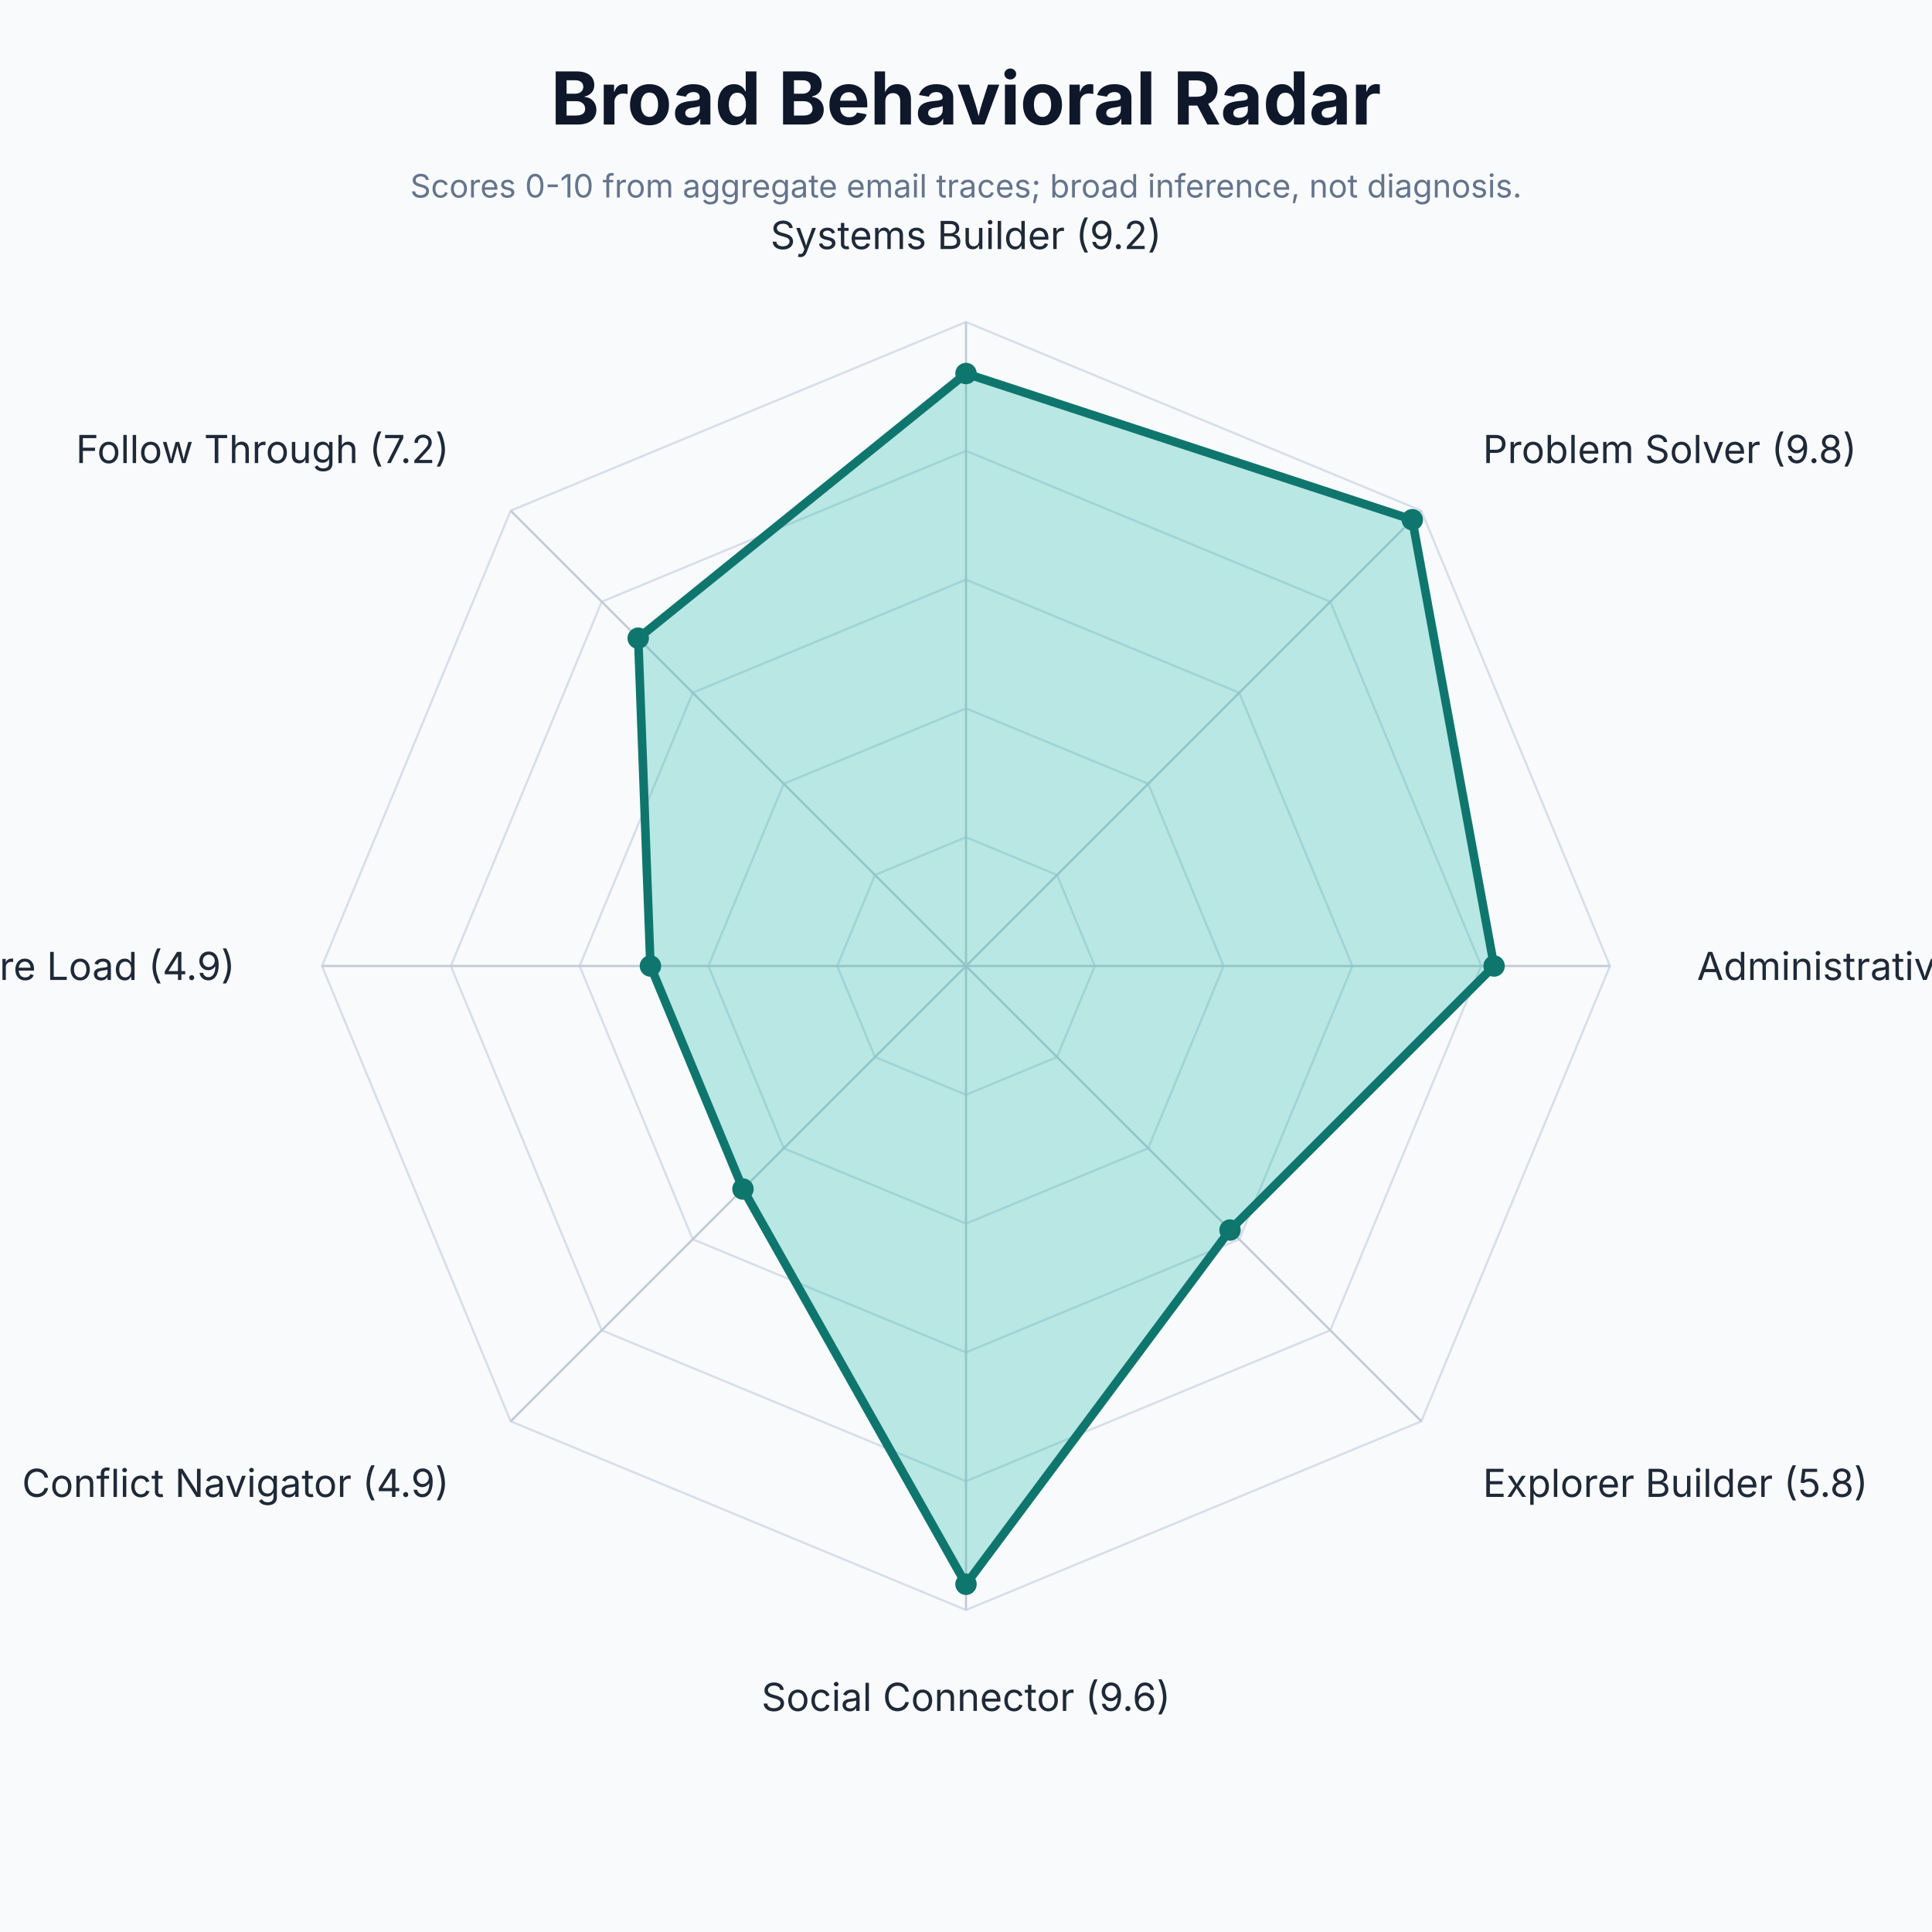
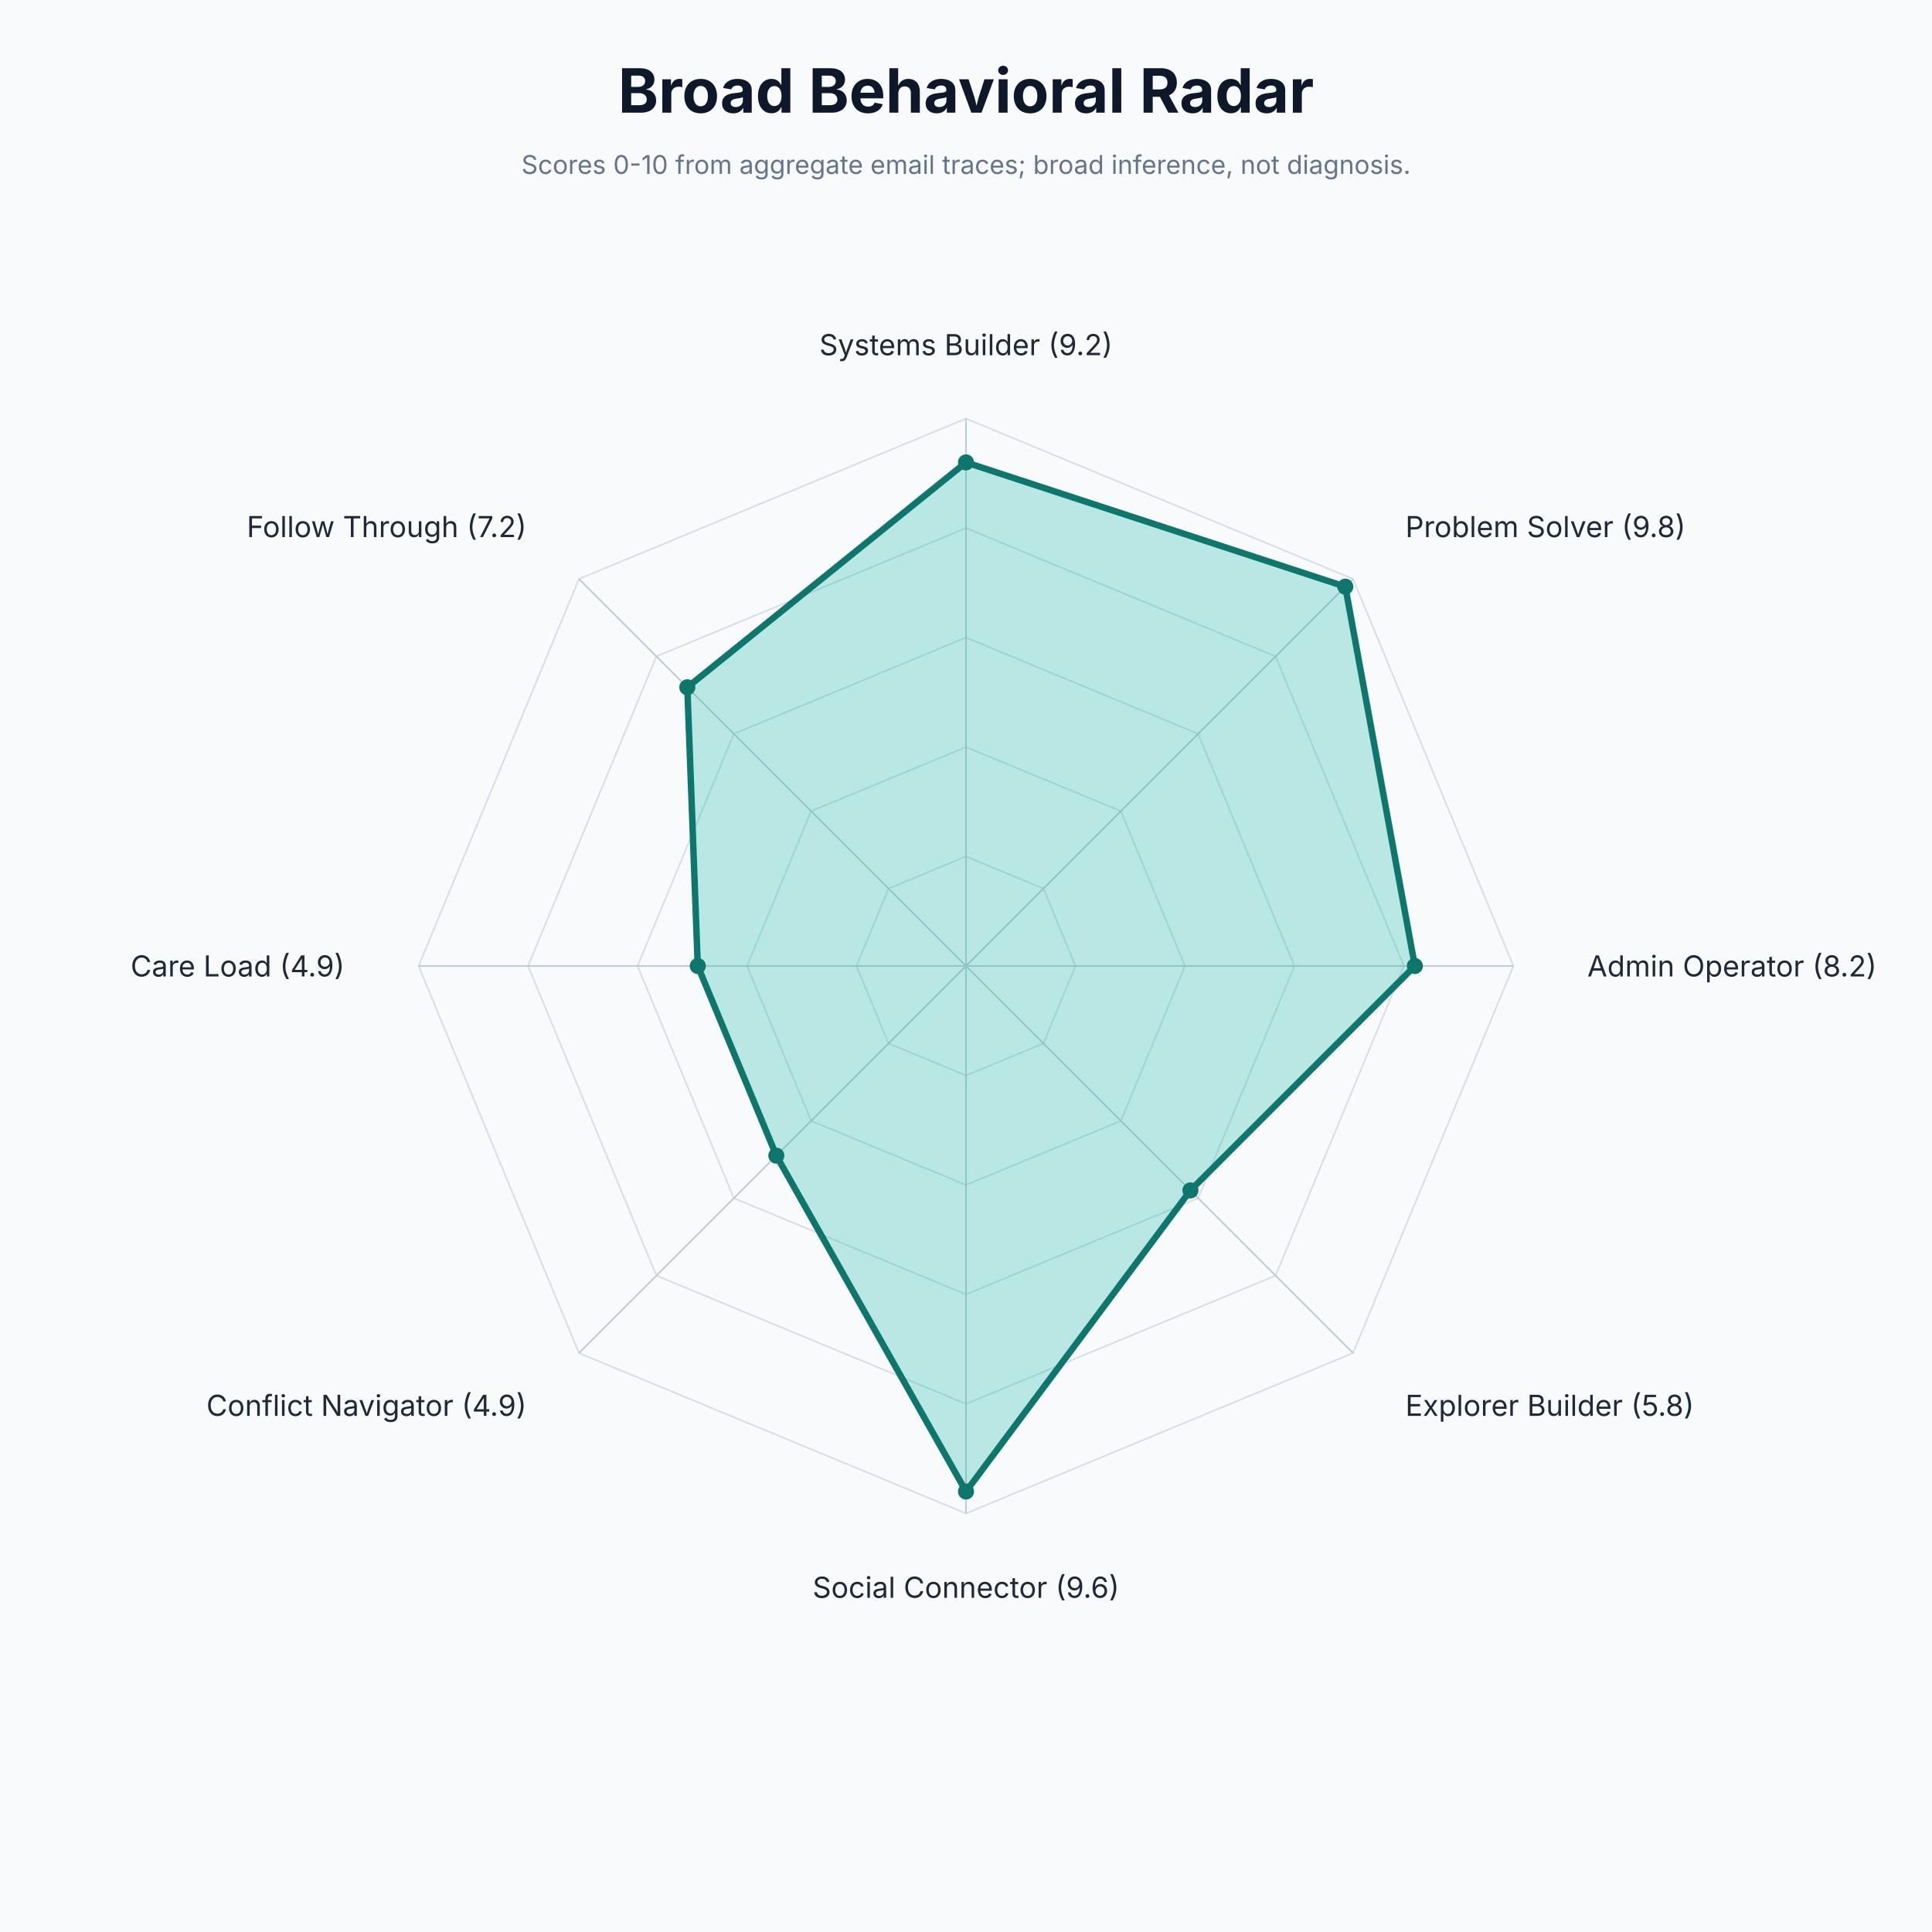
- <svg xmlns="http://www.w3.org/2000/svg" width="900" height="900" viewBox="0 0 900 900" role="img" aria-label="Broad Behavioral Radar">
+ <svg xmlns="http://www.w3.org/2000/svg" width="1200" height="1200" viewBox="0 0 1200 1200" role="img" aria-label="Broad Behavioral Radar">
  <rect width="100%" height="100%" fill="#f8fafc" />
-   <text x="450.0" y="58" text-anchor="middle" font-family="Inter, Segoe UI, Arial" font-size="34" font-weight="700" fill="#0f172a">Broad Behavioral Radar</text>
-   <text x="450.0" y="92" text-anchor="middle" font-family="Inter, Segoe UI, Arial" font-size="15" fill="#64748b">Scores 0-10 from aggregate email traces; broad inference, not diagnosis.</text>
+   <text x="600.0" y="70" text-anchor="middle" font-family="Inter, Segoe UI, Arial" font-size="38" font-weight="700" fill="#0f172a">Broad Behavioral Radar</text>
+   <text x="600.0" y="108" text-anchor="middle" font-family="Inter, Segoe UI, Arial" font-size="16" fill="#64748b">Scores 0-10 from aggregate email traces; broad inference, not diagnosis.</text>
  <g>
-     <polygon points="450.0,390.0 492.4,407.6 510.0,450.0 492.4,492.4 450.0,510.0 407.6,492.4 390.0,450.0 407.6,407.6" fill="none" stroke="#d7dee8" stroke-width="1" />
-     <polygon points="450.0,330.0 534.9,365.1 570.0,450.0 534.9,534.9 450.0,570.0 365.1,534.9 330.0,450.0 365.1,365.1" fill="none" stroke="#d7dee8" stroke-width="1" />
-     <polygon points="450.0,270.0 577.3,322.7 630.0,450.0 577.3,577.3 450.0,630.0 322.7,577.3 270.0,450.0 322.7,322.7" fill="none" stroke="#d7dee8" stroke-width="1" />
-     <polygon points="450.0,210.0 619.7,280.3 690.0,450.0 619.7,619.7 450.0,690.0 280.3,619.7 210.0,450.0 280.3,280.3" fill="none" stroke="#d7dee8" stroke-width="1" />
-     <polygon points="450.0,150.0 662.1,237.9 750.0,450.0 662.1,662.1 450.0,750.0 237.9,662.1 150.0,450.0 237.9,237.9" fill="none" stroke="#d7dee8" stroke-width="1" />
-     <line x1="450.0" y1="450.0" x2="450.0" y2="150.0" stroke="#c1cad7" stroke-width="1" />
-     <line x1="450.0" y1="450.0" x2="662.1" y2="237.9" stroke="#c1cad7" stroke-width="1" />
-     <line x1="450.0" y1="450.0" x2="750.0" y2="450.0" stroke="#c1cad7" stroke-width="1" />
-     <line x1="450.0" y1="450.0" x2="662.1" y2="662.1" stroke="#c1cad7" stroke-width="1" />
-     <line x1="450.0" y1="450.0" x2="450.0" y2="750.0" stroke="#c1cad7" stroke-width="1" />
-     <line x1="450.0" y1="450.0" x2="237.9" y2="662.1" stroke="#c1cad7" stroke-width="1" />
-     <line x1="450.0" y1="450.0" x2="150.0" y2="450.0" stroke="#c1cad7" stroke-width="1" />
-     <line x1="450.0" y1="450.0" x2="237.9" y2="237.9" stroke="#c1cad7" stroke-width="1" />
-     <polygon points="450.0,174.0 657.9,242.1 696.0,450.0 573.0,573.0 450.0,738.0 346.1,553.9 303.0,450.0 297.3,297.3" fill="#14b8a6" fill-opacity="0.28" stroke="#0f766e" stroke-width="4" />
-     <circle cx="450.0" cy="174.0" r="5" fill="#0f766e" />
-     <circle cx="657.9" cy="242.1" r="5" fill="#0f766e" />
-     <circle cx="696.0" cy="450.0" r="5" fill="#0f766e" />
-     <circle cx="573.0" cy="573.0" r="5" fill="#0f766e" />
-     <circle cx="450.0" cy="738.0" r="5" fill="#0f766e" />
-     <circle cx="346.1" cy="553.9" r="5" fill="#0f766e" />
-     <circle cx="303.0" cy="450.0" r="5" fill="#0f766e" />
-     <circle cx="297.3" cy="297.3" r="5" fill="#0f766e" />
-     <text x="450.0" y="109.5" text-anchor="middle" dominant-baseline="middle" font-family="Inter, Segoe UI, Arial" font-size="18" fill="#1f2937">Systems Builder (9.2)</text>
-     <text x="690.8" y="209.2" text-anchor="start" dominant-baseline="middle" font-family="Inter, Segoe UI, Arial" font-size="18" fill="#1f2937">Problem Solver (9.8)</text>
-     <text x="790.5" y="450.0" text-anchor="start" dominant-baseline="middle" font-family="Inter, Segoe UI, Arial" font-size="18" fill="#1f2937">Administrative Operator (8.2)</text>
-     <text x="690.8" y="690.8" text-anchor="start" dominant-baseline="middle" font-family="Inter, Segoe UI, Arial" font-size="18" fill="#1f2937">Explorer Builder (5.8)</text>
-     <text x="450.0" y="790.5" text-anchor="middle" dominant-baseline="middle" font-family="Inter, Segoe UI, Arial" font-size="18" fill="#1f2937">Social Connector (9.6)</text>
-     <text x="209.2" y="690.8" text-anchor="end" dominant-baseline="middle" font-family="Inter, Segoe UI, Arial" font-size="18" fill="#1f2937">Conflict Navigator (4.9)</text>
-     <text x="109.5" y="450.0" text-anchor="end" dominant-baseline="middle" font-family="Inter, Segoe UI, Arial" font-size="18" fill="#1f2937">Care Load (4.9)</text>
-     <text x="209.2" y="209.2" text-anchor="end" dominant-baseline="middle" font-family="Inter, Segoe UI, Arial" font-size="18" fill="#1f2937">Follow Through (7.2)</text>
+     <polygon points="600.0,532.0 648.1,551.9 668.0,600.0 648.1,648.1 600.0,668.0 551.9,648.1 532.0,600.0 551.9,551.9" fill="none" stroke="#d7dee8" stroke-width="1" />
+     <polygon points="600.0,464.0 696.2,503.8 736.0,600.0 696.2,696.2 600.0,736.0 503.8,696.2 464.0,600.0 503.8,503.8" fill="none" stroke="#d7dee8" stroke-width="1" />
+     <polygon points="600.0,396.0 744.2,455.8 804.0,600.0 744.2,744.2 600.0,804.0 455.8,744.2 396.0,600.0 455.8,455.8" fill="none" stroke="#d7dee8" stroke-width="1" />
+     <polygon points="600.0,328.0 792.3,407.7 872.0,600.0 792.3,792.3 600.0,872.0 407.7,792.3 328.0,600.0 407.7,407.7" fill="none" stroke="#d7dee8" stroke-width="1" />
+     <polygon points="600.0,260.0 840.4,359.6 940.0,600.0 840.4,840.4 600.0,940.0 359.6,840.4 260.0,600.0 359.6,359.6" fill="none" stroke="#d7dee8" stroke-width="1" />
+     <line x1="600.0" y1="600.0" x2="600.0" y2="260.0" stroke="#c1cad7" stroke-width="1" />
+     <line x1="600.0" y1="600.0" x2="840.4" y2="359.6" stroke="#c1cad7" stroke-width="1" />
+     <line x1="600.0" y1="600.0" x2="940.0" y2="600.0" stroke="#c1cad7" stroke-width="1" />
+     <line x1="600.0" y1="600.0" x2="840.4" y2="840.4" stroke="#c1cad7" stroke-width="1" />
+     <line x1="600.0" y1="600.0" x2="600.0" y2="940.0" stroke="#c1cad7" stroke-width="1" />
+     <line x1="600.0" y1="600.0" x2="359.6" y2="840.4" stroke="#c1cad7" stroke-width="1" />
+     <line x1="600.0" y1="600.0" x2="260.0" y2="600.0" stroke="#c1cad7" stroke-width="1" />
+     <line x1="600.0" y1="600.0" x2="359.6" y2="359.6" stroke="#c1cad7" stroke-width="1" />
+     <polygon points="600.0,287.2 835.6,364.4 878.8,600.0 739.4,739.4 600.0,926.4 482.2,717.8 433.4,600.0 426.9,426.9" fill="#14b8a6" fill-opacity="0.28" stroke="#0f766e" stroke-width="4" />
+     <circle cx="600.0" cy="287.2" r="5" fill="#0f766e" />
+     <circle cx="835.6" cy="364.4" r="5" fill="#0f766e" />
+     <circle cx="878.8" cy="600.0" r="5" fill="#0f766e" />
+     <circle cx="739.4" cy="739.4" r="5" fill="#0f766e" />
+     <circle cx="600.0" cy="926.4" r="5" fill="#0f766e" />
+     <circle cx="482.2" cy="717.8" r="5" fill="#0f766e" />
+     <circle cx="433.4" cy="600.0" r="5" fill="#0f766e" />
+     <circle cx="426.9" cy="426.9" r="5" fill="#0f766e" />
+     <text x="600.0" y="214.1" text-anchor="middle" dominant-baseline="middle" font-family="Inter, Segoe UI, Arial" font-size="18" fill="#1f2937">Systems Builder (9.2)</text>
+     <text x="872.9" y="327.1" text-anchor="start" dominant-baseline="middle" font-family="Inter, Segoe UI, Arial" font-size="18" fill="#1f2937">Problem Solver (9.8)</text>
+     <text x="985.9" y="600.0" text-anchor="start" dominant-baseline="middle" font-family="Inter, Segoe UI, Arial" font-size="18" fill="#1f2937">Admin Operator (8.2)</text>
+     <text x="872.9" y="872.9" text-anchor="start" dominant-baseline="middle" font-family="Inter, Segoe UI, Arial" font-size="18" fill="#1f2937">Explorer Builder (5.8)</text>
+     <text x="600.0" y="985.9" text-anchor="middle" dominant-baseline="middle" font-family="Inter, Segoe UI, Arial" font-size="18" fill="#1f2937">Social Connector (9.6)</text>
+     <text x="327.1" y="872.9" text-anchor="end" dominant-baseline="middle" font-family="Inter, Segoe UI, Arial" font-size="18" fill="#1f2937">Conflict Navigator (4.9)</text>
+     <text x="214.1" y="600.0" text-anchor="end" dominant-baseline="middle" font-family="Inter, Segoe UI, Arial" font-size="18" fill="#1f2937">Care Load (4.9)</text>
+     <text x="327.1" y="327.1" text-anchor="end" dominant-baseline="middle" font-family="Inter, Segoe UI, Arial" font-size="18" fill="#1f2937">Follow Through (7.2)</text>
  </g>
</svg>
